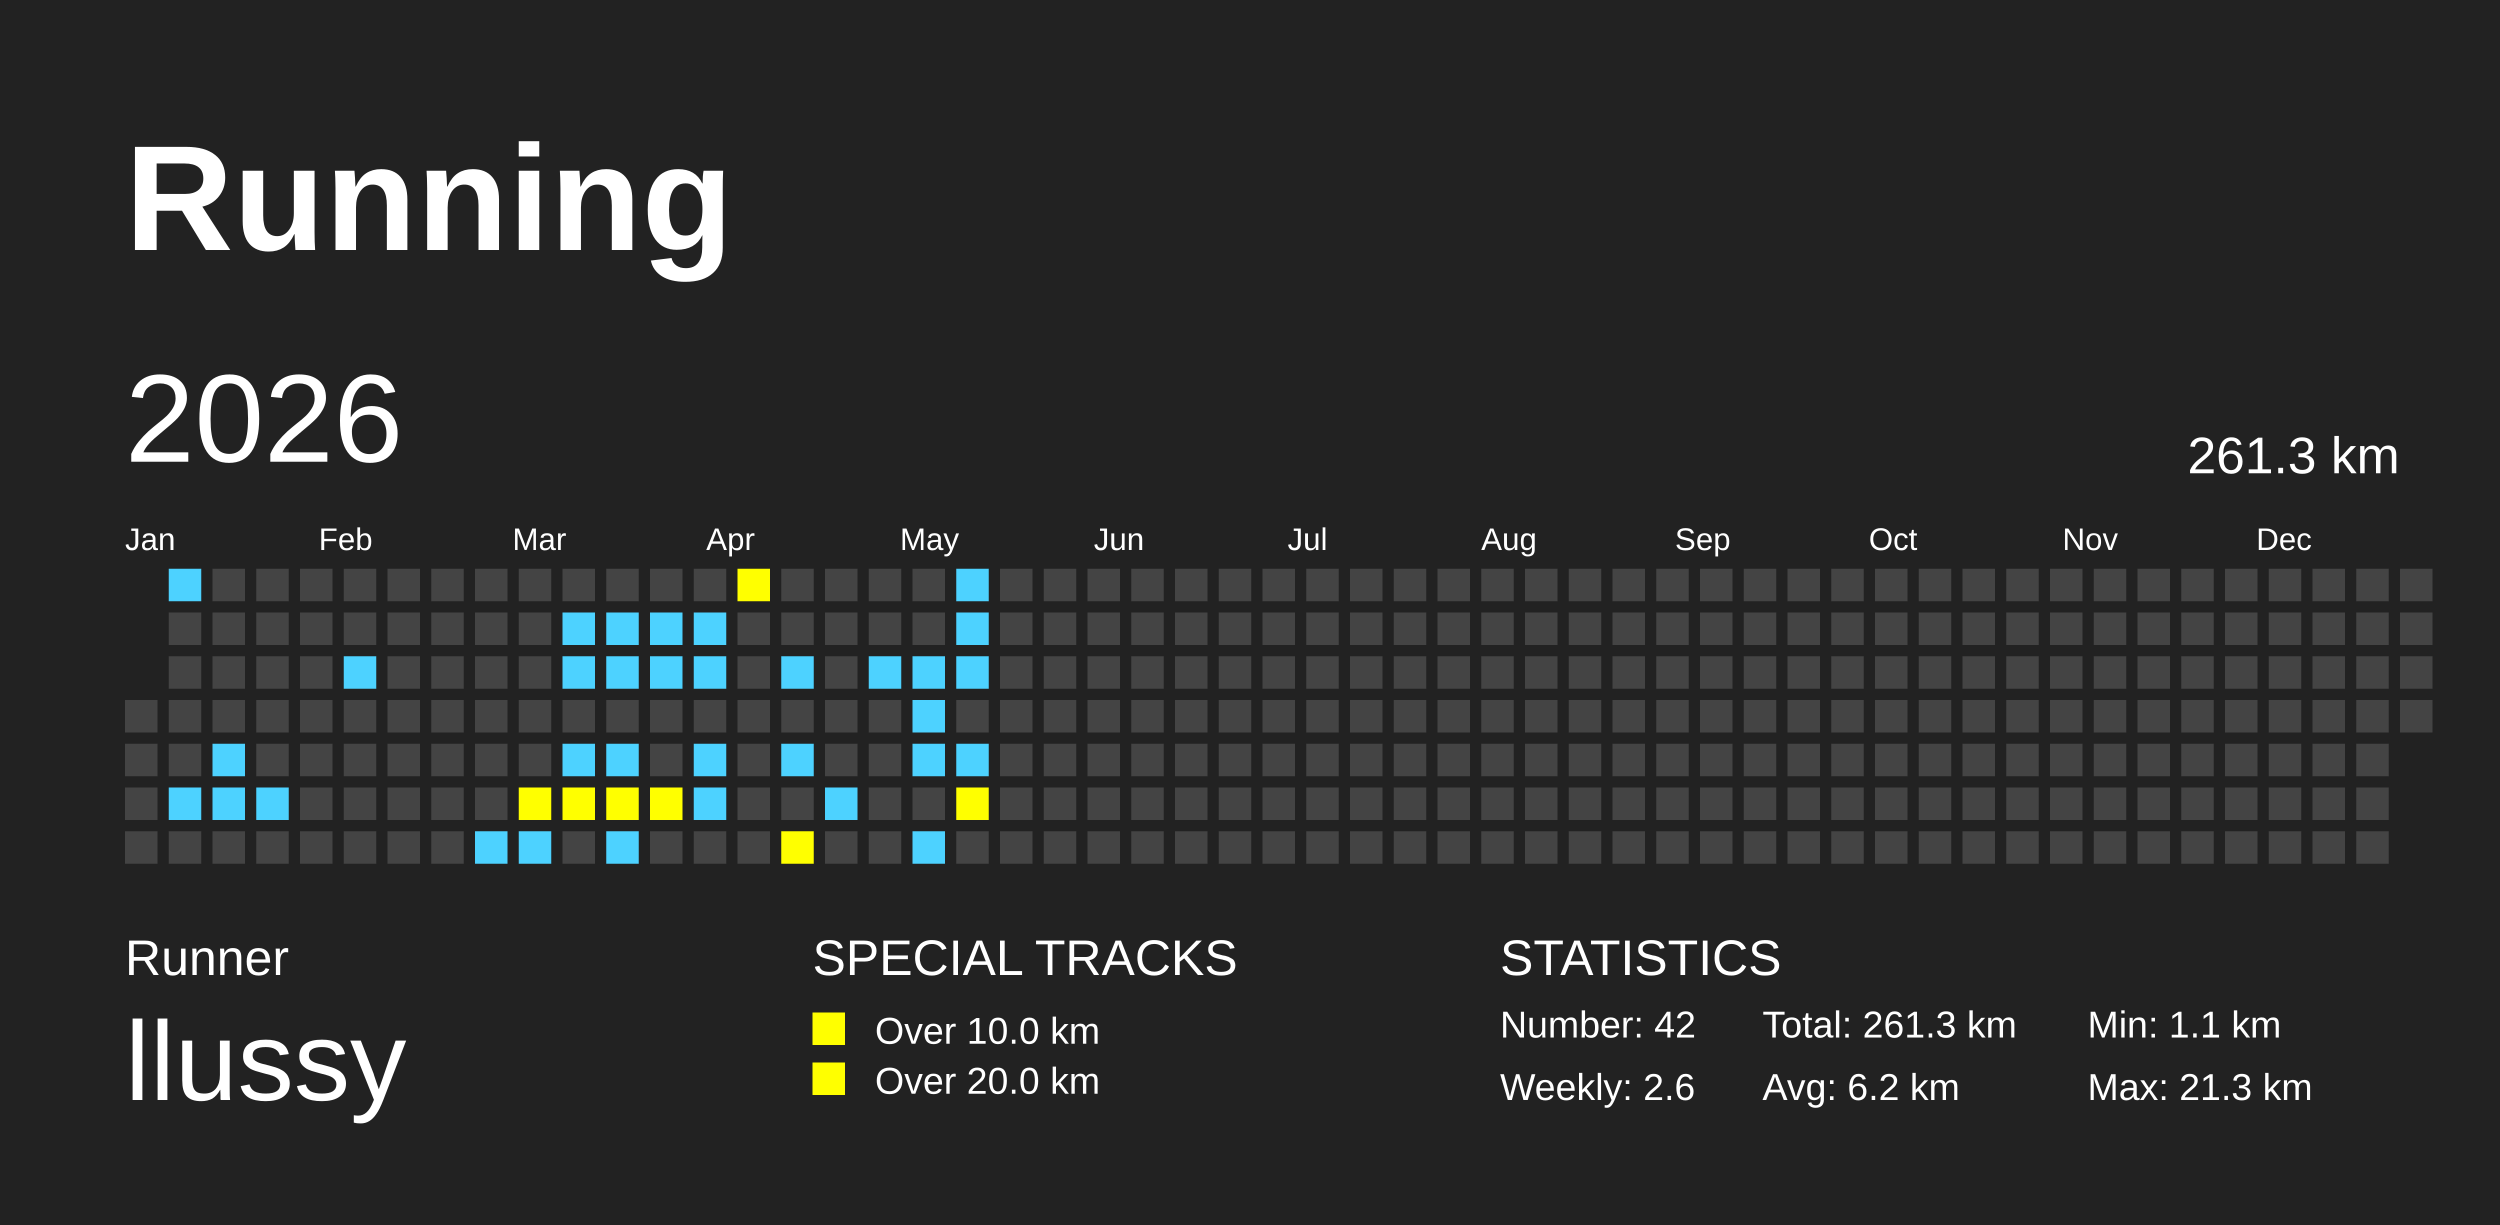
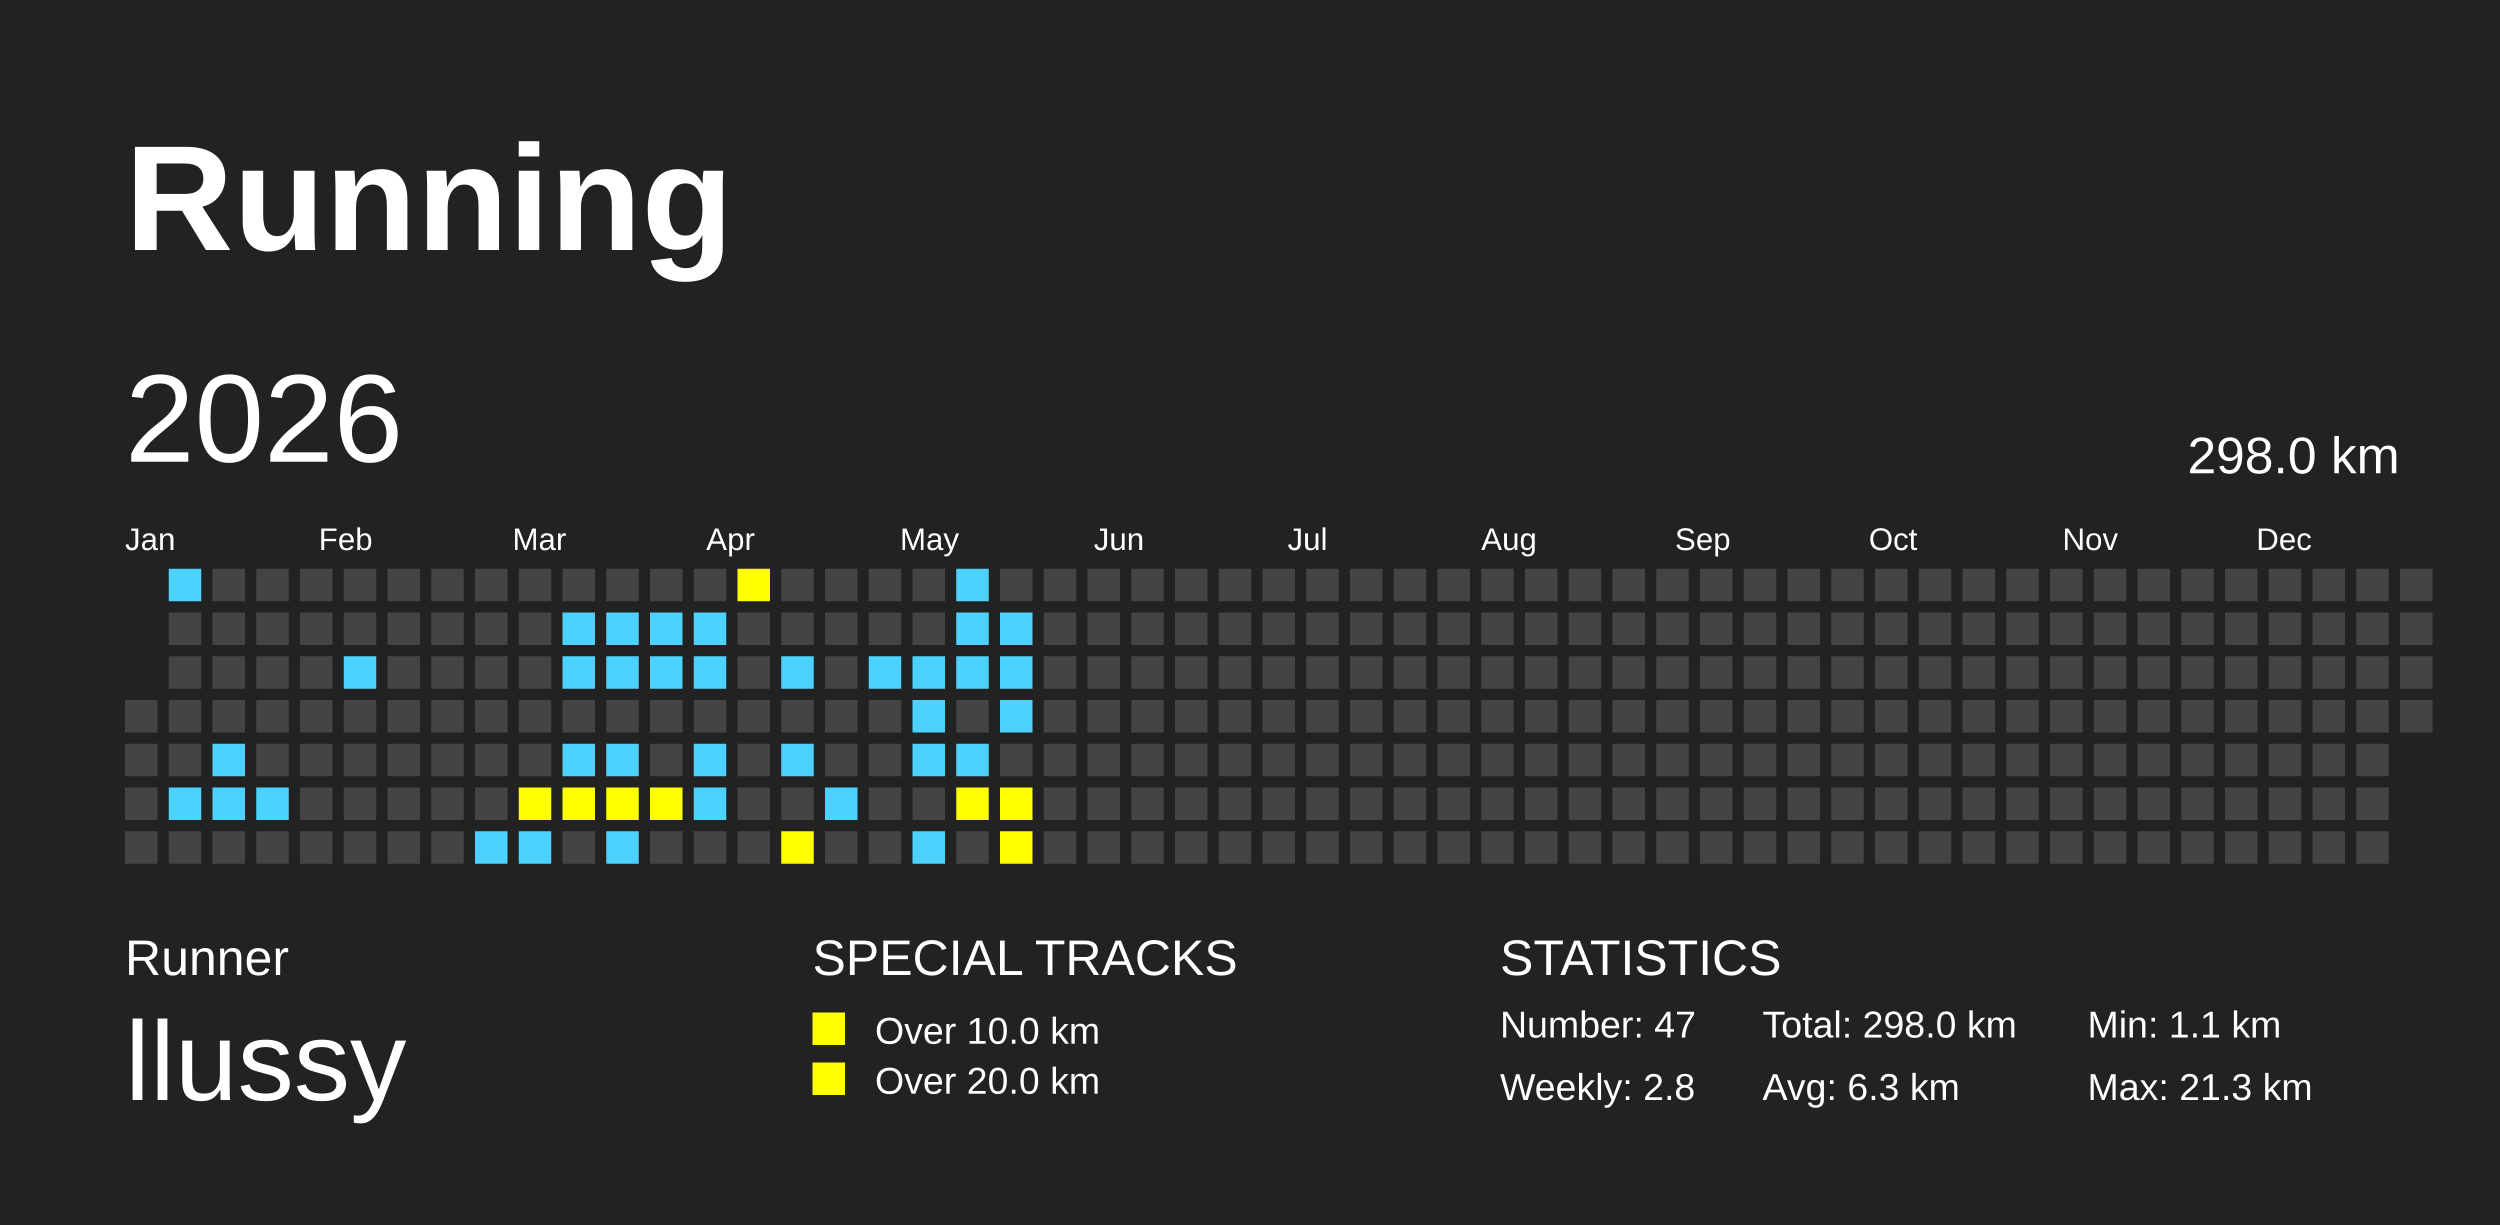
<svg xmlns="http://www.w3.org/2000/svg" baseProfile="full" height="98mm" version="1.1" viewBox="0,0,200,98" width="200mm">
  <defs>
    <pattern height="2" id="indoor-stripe" patternUnits="userSpaceOnUse" width="2">
      <line stroke="white" stroke-opacity="0.45" stroke-width="0.5" x1="0" x2="2" y1="2" y2="0" />
    </pattern>
  </defs>
  <rect fill="#222222" height="98" width="200" x="0" y="0" />
  <text fill="#FFFFFF" style="font-size:12px; font-family:Arial; font-weight:bold;" x="10" y="20">Running</text>
  <text fill="#FFFFFF" style="font-size:4px; font-family:Arial" x="10" y="78">Runner</text>
  <text fill="#FFFFFF" style="font-size:9px; font-family:Arial" x="10" y="88">llussy</text>
  <text fill="#FFFFFF" style="font-size:4px; font-family:Arial" x="65" y="78">SPECIAL TRACKS</text>
  <rect fill="#FFFF00" height="2.6" width="2.6" x="65" y="81" />
  <text fill="#FFFFFF" style="font-size:3px; font-family:Arial" x="70" y="83.5">Over 10.0 km</text>
  <rect fill="#FFFF00" height="2.6" width="2.6" x="65" y="85" />
  <text fill="#FFFFFF" style="font-size:3px; font-family:Arial" x="70" y="87.5">Over 20.0 km</text>
  <text fill="#FFFFFF" style="font-size:4px; font-family:Arial" x="120" y="78">STATISTICS</text>
-   <text fill="#FFFFFF" style="font-size:3px; font-family:Arial" x="120" y="83">Number: 42</text>
-   <text fill="#FFFFFF" style="font-size:3px; font-family:Arial" x="120" y="88">Weekly: 2.6</text>
-   <text fill="#FFFFFF" style="font-size:3px; font-family:Arial" x="141" y="83">Total: 261.3 km</text>
-   <text fill="#FFFFFF" style="font-size:3px; font-family:Arial" x="141" y="88">Avg: 6.2 km</text>
+   <text fill="#FFFFFF" style="font-size:3px; font-family:Arial" x="120" y="83">Number: 47</text>
+   <text fill="#FFFFFF" style="font-size:3px; font-family:Arial" x="120" y="88">Weekly: 2.8</text>
+   <text fill="#FFFFFF" style="font-size:3px; font-family:Arial" x="141" y="83">Total: 298.0 km</text>
+   <text fill="#FFFFFF" style="font-size:3px; font-family:Arial" x="141" y="88">Avg: 6.3 km</text>
  <text fill="#FFFFFF" style="font-size:3px; font-family:Arial" x="167" y="83">Min: 1.1 km</text>
  <text fill="#FFFFFF" style="font-size:3px; font-family:Arial" x="167" y="88">Max: 21.3 km</text>
  <text dominant-baseline="hanging" fill="#FFFFFF" style="font-size:10.0px; font-family:Arial;" x="10" y="30">2026</text>
-   <text dominant-baseline="hanging" fill="#FFFFFF" style="font-size:4.125px; font-family:Arial;" x="175" y="35">261.3 km</text>
+   <text dominant-baseline="hanging" fill="#FFFFFF" style="font-size:4.125px; font-family:Arial;" x="175" y="35">298.0 km</text>
  <text fill="#FFFFFF" style="font-size:2.5px; font-family:Arial" x="10.0" y="44">Jan</text>
  <text fill="#FFFFFF" style="font-size:2.5px; font-family:Arial" x="25.5" y="44">Feb</text>
  <text fill="#FFFFFF" style="font-size:2.5px; font-family:Arial" x="41.0" y="44">Mar</text>
  <text fill="#FFFFFF" style="font-size:2.5px; font-family:Arial" x="56.5" y="44">Apr</text>
  <text fill="#FFFFFF" style="font-size:2.5px; font-family:Arial" x="72.0" y="44">May</text>
  <text fill="#FFFFFF" style="font-size:2.5px; font-family:Arial" x="87.5" y="44">Jun</text>
  <text fill="#FFFFFF" style="font-size:2.5px; font-family:Arial" x="103.0" y="44">Jul</text>
  <text fill="#FFFFFF" style="font-size:2.5px; font-family:Arial" x="118.5" y="44">Aug</text>
  <text fill="#FFFFFF" style="font-size:2.5px; font-family:Arial" x="134.0" y="44">Sep</text>
  <text fill="#FFFFFF" style="font-size:2.5px; font-family:Arial" x="149.5" y="44">Oct</text>
  <text fill="#FFFFFF" style="font-size:2.5px; font-family:Arial" x="165.0" y="44">Nov</text>
  <text fill="#FFFFFF" style="font-size:2.5px; font-family:Arial" x="180.5" y="44">Dec</text>
  <rect fill="#444444" height="2.6" width="2.6" x="10.0" y="56.0" />
  <rect fill="#444444" height="2.6" width="2.6" x="10.0" y="59.5" />
  <rect fill="#444444" height="2.6" width="2.6" x="10.0" y="63.0" />
  <rect fill="#444444" height="2.6" width="2.6" x="10.0" y="66.5" />
  <rect fill="#4dd2ff" height="2.6" width="2.6" x="13.5" y="45.5" />
  <rect fill="#444444" height="2.6" width="2.6" x="13.5" y="49.0" />
  <rect fill="#444444" height="2.6" width="2.6" x="13.5" y="52.5" />
  <rect fill="#444444" height="2.6" width="2.6" x="13.5" y="56.0" />
  <rect fill="#444444" height="2.6" width="2.6" x="13.5" y="59.5" />
  <rect fill="#4dd2ff" height="2.6" width="2.6" x="13.5" y="63.0" />
  <rect fill="#444444" height="2.6" width="2.6" x="13.5" y="66.5" />
  <rect fill="#444444" height="2.6" width="2.6" x="17.0" y="45.5" />
  <rect fill="#444444" height="2.6" width="2.6" x="17.0" y="49.0" />
  <rect fill="#444444" height="2.6" width="2.6" x="17.0" y="52.5" />
  <rect fill="#444444" height="2.6" width="2.6" x="17.0" y="56.0" />
  <rect fill="#4dd2ff" height="2.6" width="2.6" x="17.0" y="59.5" />
  <rect fill="#4dd2ff" height="2.6" width="2.6" x="17.0" y="63.0" />
  <rect fill="#444444" height="2.6" width="2.6" x="17.0" y="66.5" />
  <rect fill="#444444" height="2.6" width="2.6" x="20.5" y="45.5" />
  <rect fill="#444444" height="2.6" width="2.6" x="20.5" y="49.0" />
  <rect fill="#444444" height="2.6" width="2.6" x="20.5" y="52.5" />
  <rect fill="#444444" height="2.6" width="2.6" x="20.5" y="56.0" />
  <rect fill="#444444" height="2.6" width="2.6" x="20.5" y="59.5" />
  <rect fill="#4dd2ff" height="2.6" width="2.6" x="20.5" y="63.0" />
  <rect fill="#444444" height="2.6" width="2.6" x="20.5" y="66.5" />
  <rect fill="#444444" height="2.6" width="2.6" x="24.0" y="45.5" />
  <rect fill="#444444" height="2.6" width="2.6" x="24.0" y="49.0" />
  <rect fill="#444444" height="2.6" width="2.6" x="24.0" y="52.5" />
  <rect fill="#444444" height="2.6" width="2.6" x="24.0" y="56.0" />
  <rect fill="#444444" height="2.6" width="2.6" x="24.0" y="59.5" />
  <rect fill="#444444" height="2.6" width="2.6" x="24.0" y="63.0" />
  <rect fill="#444444" height="2.6" width="2.6" x="24.0" y="66.5" />
  <rect fill="#444444" height="2.6" width="2.6" x="27.5" y="45.5" />
  <rect fill="#444444" height="2.6" width="2.6" x="27.5" y="49.0" />
  <rect fill="#4dd2ff" height="2.6" width="2.6" x="27.5" y="52.5" />
  <rect fill="#444444" height="2.6" width="2.6" x="27.5" y="56.0" />
  <rect fill="#444444" height="2.6" width="2.6" x="27.5" y="59.5" />
  <rect fill="#444444" height="2.6" width="2.6" x="27.5" y="63.0" />
  <rect fill="#444444" height="2.6" width="2.6" x="27.5" y="66.5" />
  <rect fill="#444444" height="2.6" width="2.6" x="31.0" y="45.5" />
  <rect fill="#444444" height="2.6" width="2.6" x="31.0" y="49.0" />
  <rect fill="#444444" height="2.6" width="2.6" x="31.0" y="52.5" />
  <rect fill="#444444" height="2.6" width="2.6" x="31.0" y="56.0" />
  <rect fill="#444444" height="2.6" width="2.6" x="31.0" y="59.5" />
  <rect fill="#444444" height="2.6" width="2.6" x="31.0" y="63.0" />
  <rect fill="#444444" height="2.6" width="2.6" x="31.0" y="66.5" />
  <rect fill="#444444" height="2.6" width="2.6" x="34.5" y="45.5" />
  <rect fill="#444444" height="2.6" width="2.6" x="34.5" y="49.0" />
  <rect fill="#444444" height="2.6" width="2.6" x="34.5" y="52.5" />
  <rect fill="#444444" height="2.6" width="2.6" x="34.5" y="56.0" />
  <rect fill="#444444" height="2.6" width="2.6" x="34.5" y="59.5" />
  <rect fill="#444444" height="2.6" width="2.6" x="34.5" y="63.0" />
  <rect fill="#444444" height="2.6" width="2.6" x="34.5" y="66.5" />
  <rect fill="#444444" height="2.6" width="2.6" x="38.0" y="45.5" />
  <rect fill="#444444" height="2.6" width="2.6" x="38.0" y="49.0" />
  <rect fill="#444444" height="2.6" width="2.6" x="38.0" y="52.5" />
  <rect fill="#444444" height="2.6" width="2.6" x="38.0" y="56.0" />
  <rect fill="#444444" height="2.6" width="2.6" x="38.0" y="59.5" />
  <rect fill="#444444" height="2.6" width="2.6" x="38.0" y="63.0" />
  <rect fill="#4dd2ff" height="2.6" width="2.6" x="38.0" y="66.5" />
  <rect fill="#444444" height="2.6" width="2.6" x="41.5" y="45.5" />
  <rect fill="#444444" height="2.6" width="2.6" x="41.5" y="49.0" />
  <rect fill="#444444" height="2.6" width="2.6" x="41.5" y="52.5" />
  <rect fill="#444444" height="2.6" width="2.6" x="41.5" y="56.0" />
  <rect fill="#444444" height="2.6" width="2.6" x="41.5" y="59.5" />
  <rect fill="#ffff00" height="2.6" width="2.6" x="41.5" y="63.0" />
  <rect fill="#4dd2ff" height="2.6" width="2.6" x="41.5" y="66.5" />
  <rect fill="#444444" height="2.6" width="2.6" x="45.0" y="45.5" />
  <rect fill="#4dd2ff" height="2.6" width="2.6" x="45.0" y="49.0" />
  <rect fill="#4dd2ff" height="2.6" width="2.6" x="45.0" y="52.5" />
  <rect fill="#444444" height="2.6" width="2.6" x="45.0" y="56.0" />
  <rect fill="#4dd2ff" height="2.6" width="2.6" x="45.0" y="59.5" />
  <rect fill="#ffff00" height="2.6" width="2.6" x="45.0" y="63.0" />
  <rect fill="#444444" height="2.6" width="2.6" x="45.0" y="66.5" />
  <rect fill="#444444" height="2.6" width="2.6" x="48.5" y="45.5" />
  <rect fill="#4dd2ff" height="2.6" width="2.6" x="48.5" y="49.0" />
  <rect fill="#4dd2ff" height="2.6" width="2.6" x="48.5" y="52.5" />
  <rect fill="#444444" height="2.6" width="2.6" x="48.5" y="56.0" />
  <rect fill="#4dd2ff" height="2.6" width="2.6" x="48.5" y="59.5" />
  <rect fill="#ffff00" height="2.6" width="2.6" x="48.5" y="63.0" />
  <rect fill="#4dd2ff" height="2.6" width="2.6" x="48.5" y="66.5" />
  <rect fill="#444444" height="2.6" width="2.6" x="52.0" y="45.5" />
  <rect fill="#4dd2ff" height="2.6" width="2.6" x="52.0" y="49.0" />
  <rect fill="#4dd2ff" height="2.6" width="2.6" x="52.0" y="52.5" />
  <rect fill="#444444" height="2.6" width="2.6" x="52.0" y="56.0" />
  <rect fill="#444444" height="2.6" width="2.6" x="52.0" y="59.5" />
  <rect fill="#FFFF00" height="2.6" width="2.6" x="52.0" y="63.0" />
  <rect fill="#444444" height="2.6" width="2.6" x="52.0" y="66.5" />
  <rect fill="#444444" height="2.6" width="2.6" x="55.5" y="45.5" />
  <rect fill="#4dd2ff" height="2.6" width="2.6" x="55.5" y="49.0" />
  <rect fill="#4dd2ff" height="2.6" width="2.6" x="55.5" y="52.5" />
  <rect fill="#444444" height="2.6" width="2.6" x="55.5" y="56.0" />
  <rect fill="#4dd2ff" height="2.6" width="2.6" x="55.5" y="59.5" />
  <rect fill="#4dd2ff" height="2.6" width="2.6" x="55.5" y="63.0" />
  <rect fill="#444444" height="2.6" width="2.6" x="55.5" y="66.5" />
  <rect fill="#ffff00" height="2.6" width="2.6" x="59.0" y="45.5" />
  <rect fill="#444444" height="2.6" width="2.6" x="59.0" y="49.0" />
  <rect fill="#444444" height="2.6" width="2.6" x="59.0" y="52.5" />
  <rect fill="#444444" height="2.6" width="2.6" x="59.0" y="56.0" />
  <rect fill="#444444" height="2.6" width="2.6" x="59.0" y="59.5" />
  <rect fill="#444444" height="2.6" width="2.6" x="59.0" y="63.0" />
  <rect fill="#444444" height="2.6" width="2.6" x="59.0" y="66.5" />
  <rect fill="#444444" height="2.6" width="2.6" x="62.5" y="45.5" />
  <rect fill="#444444" height="2.6" width="2.6" x="62.5" y="49.0" />
  <rect fill="#4dd2ff" height="2.6" width="2.6" x="62.5" y="52.5" />
  <rect fill="#444444" height="2.6" width="2.6" x="62.5" y="56.0" />
  <rect fill="#4dd2ff" height="2.6" width="2.6" x="62.5" y="59.5" />
  <rect fill="#444444" height="2.6" width="2.6" x="62.5" y="63.0" />
  <rect fill="#ffff00" height="2.6" width="2.6" x="62.5" y="66.5" />
  <rect fill="#444444" height="2.6" width="2.6" x="66.0" y="45.5" />
  <rect fill="#444444" height="2.6" width="2.6" x="66.0" y="49.0" />
  <rect fill="#444444" height="2.6" width="2.6" x="66.0" y="52.5" />
  <rect fill="#444444" height="2.6" width="2.6" x="66.0" y="56.0" />
  <rect fill="#444444" height="2.6" width="2.6" x="66.0" y="59.5" />
  <rect fill="#4dd2ff" height="2.6" width="2.6" x="66.0" y="63.0" />
  <rect fill="#444444" height="2.6" width="2.6" x="66.0" y="66.5" />
  <rect fill="#444444" height="2.6" width="2.6" x="69.5" y="45.5" />
  <rect fill="#444444" height="2.6" width="2.6" x="69.5" y="49.0" />
  <rect fill="#4dd2ff" height="2.6" width="2.6" x="69.5" y="52.5" />
  <rect fill="#444444" height="2.6" width="2.6" x="69.5" y="56.0" />
  <rect fill="#444444" height="2.6" width="2.6" x="69.5" y="59.5" />
  <rect fill="#444444" height="2.6" width="2.6" x="69.5" y="63.0" />
  <rect fill="#444444" height="2.6" width="2.6" x="69.5" y="66.5" />
  <rect fill="#444444" height="2.6" width="2.6" x="73.0" y="45.5" />
  <rect fill="#444444" height="2.6" width="2.6" x="73.0" y="49.0" />
  <rect fill="#4dd2ff" height="2.6" width="2.6" x="73.0" y="52.5" />
  <rect fill="#4dd2ff" height="2.6" width="2.6" x="73.0" y="56.0" />
  <rect fill="#4dd2ff" height="2.6" width="2.6" x="73.0" y="59.5" />
  <rect fill="#444444" height="2.6" width="2.6" x="73.0" y="63.0" />
  <rect fill="#4dd2ff" height="2.6" width="2.6" x="73.0" y="66.5" />
  <rect fill="#4dd2ff" height="2.6" width="2.6" x="76.5" y="45.5" />
  <rect fill="#4dd2ff" height="2.6" width="2.6" x="76.5" y="49.0" />
  <rect fill="#4dd2ff" height="2.6" width="2.6" x="76.5" y="52.5" />
  <rect fill="#444444" height="2.6" width="2.6" x="76.5" y="56.0" />
  <rect fill="#4dd2ff" height="2.6" width="2.6" x="76.5" y="59.5" />
  <rect fill="#ffff00" height="2.6" width="2.6" x="76.5" y="63.0" />
  <rect fill="#444444" height="2.6" width="2.6" x="76.5" y="66.5" />
  <rect fill="#444444" height="2.6" width="2.6" x="80.0" y="45.5" />
-   <rect fill="#444444" height="2.6" width="2.6" x="80.0" y="49.0" />
-   <rect fill="#444444" height="2.6" width="2.6" x="80.0" y="52.5" />
-   <rect fill="#444444" height="2.6" width="2.6" x="80.0" y="56.0" />
+   <rect fill="#4dd2ff" height="2.6" width="2.6" x="80.0" y="49.0" />
+   <rect fill="#4dd2ff" height="2.6" width="2.6" x="80.0" y="52.5" />
+   <rect fill="#4dd2ff" height="2.6" width="2.6" x="80.0" y="56.0" />
  <rect fill="#444444" height="2.6" width="2.6" x="80.0" y="59.5" />
-   <rect fill="#444444" height="2.6" width="2.6" x="80.0" y="63.0" />
-   <rect fill="#444444" height="2.6" width="2.6" x="80.0" y="66.5" />
+   <rect fill="#ffff00" height="2.6" width="2.6" x="80.0" y="63.0" />
+   <rect fill="#ffff00" height="2.6" width="2.6" x="80.0" y="66.5" />
  <rect fill="#444444" height="2.6" width="2.6" x="83.5" y="45.5" />
  <rect fill="#444444" height="2.6" width="2.6" x="83.5" y="49.0" />
  <rect fill="#444444" height="2.6" width="2.6" x="83.5" y="52.5" />
  <rect fill="#444444" height="2.6" width="2.6" x="83.5" y="56.0" />
  <rect fill="#444444" height="2.6" width="2.6" x="83.5" y="59.5" />
  <rect fill="#444444" height="2.6" width="2.6" x="83.5" y="63.0" />
  <rect fill="#444444" height="2.6" width="2.6" x="83.5" y="66.5" />
  <rect fill="#444444" height="2.6" width="2.6" x="87.0" y="45.5" />
  <rect fill="#444444" height="2.6" width="2.6" x="87.0" y="49.0" />
  <rect fill="#444444" height="2.6" width="2.6" x="87.0" y="52.5" />
  <rect fill="#444444" height="2.6" width="2.6" x="87.0" y="56.0" />
  <rect fill="#444444" height="2.6" width="2.6" x="87.0" y="59.5" />
  <rect fill="#444444" height="2.6" width="2.6" x="87.0" y="63.0" />
  <rect fill="#444444" height="2.6" width="2.6" x="87.0" y="66.5" />
  <rect fill="#444444" height="2.6" width="2.6" x="90.5" y="45.5" />
  <rect fill="#444444" height="2.6" width="2.6" x="90.5" y="49.0" />
  <rect fill="#444444" height="2.6" width="2.6" x="90.5" y="52.5" />
  <rect fill="#444444" height="2.6" width="2.6" x="90.5" y="56.0" />
  <rect fill="#444444" height="2.6" width="2.6" x="90.5" y="59.5" />
  <rect fill="#444444" height="2.6" width="2.6" x="90.5" y="63.0" />
  <rect fill="#444444" height="2.6" width="2.6" x="90.5" y="66.5" />
  <rect fill="#444444" height="2.6" width="2.6" x="94.0" y="45.5" />
  <rect fill="#444444" height="2.6" width="2.6" x="94.0" y="49.0" />
  <rect fill="#444444" height="2.6" width="2.6" x="94.0" y="52.5" />
  <rect fill="#444444" height="2.6" width="2.6" x="94.0" y="56.0" />
  <rect fill="#444444" height="2.6" width="2.6" x="94.0" y="59.5" />
  <rect fill="#444444" height="2.6" width="2.6" x="94.0" y="63.0" />
  <rect fill="#444444" height="2.6" width="2.6" x="94.0" y="66.5" />
  <rect fill="#444444" height="2.6" width="2.6" x="97.5" y="45.5" />
  <rect fill="#444444" height="2.6" width="2.6" x="97.5" y="49.0" />
  <rect fill="#444444" height="2.6" width="2.6" x="97.5" y="52.5" />
  <rect fill="#444444" height="2.6" width="2.6" x="97.5" y="56.0" />
  <rect fill="#444444" height="2.6" width="2.6" x="97.5" y="59.5" />
  <rect fill="#444444" height="2.6" width="2.6" x="97.5" y="63.0" />
  <rect fill="#444444" height="2.6" width="2.6" x="97.5" y="66.5" />
  <rect fill="#444444" height="2.6" width="2.6" x="101.0" y="45.5" />
  <rect fill="#444444" height="2.6" width="2.6" x="101.0" y="49.0" />
  <rect fill="#444444" height="2.6" width="2.6" x="101.0" y="52.5" />
  <rect fill="#444444" height="2.6" width="2.6" x="101.0" y="56.0" />
  <rect fill="#444444" height="2.6" width="2.6" x="101.0" y="59.5" />
  <rect fill="#444444" height="2.6" width="2.6" x="101.0" y="63.0" />
  <rect fill="#444444" height="2.6" width="2.6" x="101.0" y="66.5" />
  <rect fill="#444444" height="2.6" width="2.6" x="104.5" y="45.5" />
  <rect fill="#444444" height="2.6" width="2.6" x="104.5" y="49.0" />
  <rect fill="#444444" height="2.6" width="2.6" x="104.5" y="52.5" />
  <rect fill="#444444" height="2.6" width="2.6" x="104.5" y="56.0" />
  <rect fill="#444444" height="2.6" width="2.6" x="104.5" y="59.5" />
  <rect fill="#444444" height="2.6" width="2.6" x="104.5" y="63.0" />
  <rect fill="#444444" height="2.6" width="2.6" x="104.5" y="66.5" />
  <rect fill="#444444" height="2.6" width="2.6" x="108.0" y="45.5" />
  <rect fill="#444444" height="2.6" width="2.6" x="108.0" y="49.0" />
  <rect fill="#444444" height="2.6" width="2.6" x="108.0" y="52.5" />
  <rect fill="#444444" height="2.6" width="2.6" x="108.0" y="56.0" />
  <rect fill="#444444" height="2.6" width="2.6" x="108.0" y="59.5" />
  <rect fill="#444444" height="2.6" width="2.6" x="108.0" y="63.0" />
  <rect fill="#444444" height="2.6" width="2.6" x="108.0" y="66.5" />
  <rect fill="#444444" height="2.6" width="2.6" x="111.5" y="45.5" />
  <rect fill="#444444" height="2.6" width="2.6" x="111.5" y="49.0" />
  <rect fill="#444444" height="2.6" width="2.6" x="111.5" y="52.5" />
  <rect fill="#444444" height="2.6" width="2.6" x="111.5" y="56.0" />
  <rect fill="#444444" height="2.6" width="2.6" x="111.5" y="59.5" />
  <rect fill="#444444" height="2.6" width="2.6" x="111.5" y="63.0" />
  <rect fill="#444444" height="2.6" width="2.6" x="111.5" y="66.5" />
  <rect fill="#444444" height="2.6" width="2.6" x="115.0" y="45.5" />
  <rect fill="#444444" height="2.6" width="2.6" x="115.0" y="49.0" />
  <rect fill="#444444" height="2.6" width="2.6" x="115.0" y="52.5" />
  <rect fill="#444444" height="2.6" width="2.6" x="115.0" y="56.0" />
  <rect fill="#444444" height="2.6" width="2.6" x="115.0" y="59.5" />
  <rect fill="#444444" height="2.6" width="2.6" x="115.0" y="63.0" />
  <rect fill="#444444" height="2.6" width="2.6" x="115.0" y="66.5" />
  <rect fill="#444444" height="2.6" width="2.6" x="118.5" y="45.5" />
  <rect fill="#444444" height="2.6" width="2.6" x="118.5" y="49.0" />
  <rect fill="#444444" height="2.6" width="2.6" x="118.5" y="52.5" />
  <rect fill="#444444" height="2.6" width="2.6" x="118.5" y="56.0" />
  <rect fill="#444444" height="2.6" width="2.6" x="118.5" y="59.5" />
  <rect fill="#444444" height="2.6" width="2.6" x="118.5" y="63.0" />
  <rect fill="#444444" height="2.6" width="2.6" x="118.5" y="66.5" />
  <rect fill="#444444" height="2.6" width="2.6" x="122.0" y="45.5" />
  <rect fill="#444444" height="2.6" width="2.6" x="122.0" y="49.0" />
  <rect fill="#444444" height="2.6" width="2.6" x="122.0" y="52.5" />
  <rect fill="#444444" height="2.6" width="2.6" x="122.0" y="56.0" />
  <rect fill="#444444" height="2.6" width="2.6" x="122.0" y="59.5" />
  <rect fill="#444444" height="2.6" width="2.6" x="122.0" y="63.0" />
  <rect fill="#444444" height="2.6" width="2.6" x="122.0" y="66.5" />
  <rect fill="#444444" height="2.6" width="2.6" x="125.5" y="45.5" />
  <rect fill="#444444" height="2.6" width="2.6" x="125.5" y="49.0" />
  <rect fill="#444444" height="2.6" width="2.6" x="125.5" y="52.5" />
  <rect fill="#444444" height="2.6" width="2.6" x="125.5" y="56.0" />
  <rect fill="#444444" height="2.6" width="2.6" x="125.5" y="59.5" />
  <rect fill="#444444" height="2.6" width="2.6" x="125.5" y="63.0" />
  <rect fill="#444444" height="2.6" width="2.6" x="125.5" y="66.5" />
  <rect fill="#444444" height="2.6" width="2.6" x="129.0" y="45.5" />
  <rect fill="#444444" height="2.6" width="2.6" x="129.0" y="49.0" />
  <rect fill="#444444" height="2.6" width="2.6" x="129.0" y="52.5" />
  <rect fill="#444444" height="2.6" width="2.6" x="129.0" y="56.0" />
  <rect fill="#444444" height="2.6" width="2.6" x="129.0" y="59.5" />
  <rect fill="#444444" height="2.6" width="2.6" x="129.0" y="63.0" />
  <rect fill="#444444" height="2.6" width="2.6" x="129.0" y="66.5" />
  <rect fill="#444444" height="2.6" width="2.6" x="132.5" y="45.5" />
  <rect fill="#444444" height="2.6" width="2.6" x="132.5" y="49.0" />
  <rect fill="#444444" height="2.6" width="2.6" x="132.5" y="52.5" />
  <rect fill="#444444" height="2.6" width="2.6" x="132.5" y="56.0" />
  <rect fill="#444444" height="2.6" width="2.6" x="132.5" y="59.5" />
  <rect fill="#444444" height="2.6" width="2.6" x="132.5" y="63.0" />
  <rect fill="#444444" height="2.6" width="2.6" x="132.5" y="66.5" />
  <rect fill="#444444" height="2.6" width="2.6" x="136.0" y="45.5" />
  <rect fill="#444444" height="2.6" width="2.6" x="136.0" y="49.0" />
  <rect fill="#444444" height="2.6" width="2.6" x="136.0" y="52.5" />
  <rect fill="#444444" height="2.6" width="2.6" x="136.0" y="56.0" />
  <rect fill="#444444" height="2.6" width="2.6" x="136.0" y="59.5" />
  <rect fill="#444444" height="2.6" width="2.6" x="136.0" y="63.0" />
  <rect fill="#444444" height="2.6" width="2.6" x="136.0" y="66.5" />
  <rect fill="#444444" height="2.6" width="2.6" x="139.5" y="45.5" />
  <rect fill="#444444" height="2.6" width="2.6" x="139.5" y="49.0" />
  <rect fill="#444444" height="2.6" width="2.6" x="139.5" y="52.5" />
  <rect fill="#444444" height="2.6" width="2.6" x="139.5" y="56.0" />
  <rect fill="#444444" height="2.6" width="2.6" x="139.5" y="59.5" />
  <rect fill="#444444" height="2.6" width="2.6" x="139.5" y="63.0" />
  <rect fill="#444444" height="2.6" width="2.6" x="139.5" y="66.5" />
  <rect fill="#444444" height="2.6" width="2.6" x="143.0" y="45.5" />
  <rect fill="#444444" height="2.6" width="2.6" x="143.0" y="49.0" />
  <rect fill="#444444" height="2.6" width="2.6" x="143.0" y="52.5" />
  <rect fill="#444444" height="2.6" width="2.6" x="143.0" y="56.0" />
  <rect fill="#444444" height="2.6" width="2.6" x="143.0" y="59.5" />
  <rect fill="#444444" height="2.6" width="2.6" x="143.0" y="63.0" />
  <rect fill="#444444" height="2.6" width="2.6" x="143.0" y="66.5" />
  <rect fill="#444444" height="2.6" width="2.6" x="146.5" y="45.5" />
  <rect fill="#444444" height="2.6" width="2.6" x="146.5" y="49.0" />
  <rect fill="#444444" height="2.6" width="2.6" x="146.5" y="52.5" />
  <rect fill="#444444" height="2.6" width="2.6" x="146.5" y="56.0" />
  <rect fill="#444444" height="2.6" width="2.6" x="146.5" y="59.5" />
  <rect fill="#444444" height="2.6" width="2.6" x="146.5" y="63.0" />
  <rect fill="#444444" height="2.6" width="2.6" x="146.5" y="66.5" />
  <rect fill="#444444" height="2.6" width="2.6" x="150.0" y="45.5" />
  <rect fill="#444444" height="2.6" width="2.6" x="150.0" y="49.0" />
  <rect fill="#444444" height="2.6" width="2.6" x="150.0" y="52.5" />
  <rect fill="#444444" height="2.6" width="2.6" x="150.0" y="56.0" />
  <rect fill="#444444" height="2.6" width="2.6" x="150.0" y="59.5" />
  <rect fill="#444444" height="2.6" width="2.6" x="150.0" y="63.0" />
  <rect fill="#444444" height="2.6" width="2.6" x="150.0" y="66.5" />
  <rect fill="#444444" height="2.6" width="2.6" x="153.5" y="45.5" />
  <rect fill="#444444" height="2.6" width="2.6" x="153.5" y="49.0" />
  <rect fill="#444444" height="2.6" width="2.6" x="153.5" y="52.5" />
  <rect fill="#444444" height="2.6" width="2.6" x="153.5" y="56.0" />
  <rect fill="#444444" height="2.6" width="2.6" x="153.5" y="59.5" />
  <rect fill="#444444" height="2.6" width="2.6" x="153.5" y="63.0" />
  <rect fill="#444444" height="2.6" width="2.6" x="153.5" y="66.5" />
  <rect fill="#444444" height="2.6" width="2.6" x="157.0" y="45.5" />
  <rect fill="#444444" height="2.6" width="2.6" x="157.0" y="49.0" />
  <rect fill="#444444" height="2.6" width="2.6" x="157.0" y="52.5" />
  <rect fill="#444444" height="2.6" width="2.6" x="157.0" y="56.0" />
  <rect fill="#444444" height="2.6" width="2.6" x="157.0" y="59.5" />
  <rect fill="#444444" height="2.6" width="2.6" x="157.0" y="63.0" />
  <rect fill="#444444" height="2.6" width="2.6" x="157.0" y="66.5" />
  <rect fill="#444444" height="2.6" width="2.6" x="160.5" y="45.5" />
  <rect fill="#444444" height="2.6" width="2.6" x="160.5" y="49.0" />
  <rect fill="#444444" height="2.6" width="2.6" x="160.5" y="52.5" />
  <rect fill="#444444" height="2.6" width="2.6" x="160.5" y="56.0" />
  <rect fill="#444444" height="2.6" width="2.6" x="160.5" y="59.5" />
  <rect fill="#444444" height="2.6" width="2.6" x="160.5" y="63.0" />
  <rect fill="#444444" height="2.6" width="2.6" x="160.5" y="66.5" />
  <rect fill="#444444" height="2.6" width="2.6" x="164.0" y="45.5" />
  <rect fill="#444444" height="2.6" width="2.6" x="164.0" y="49.0" />
  <rect fill="#444444" height="2.6" width="2.6" x="164.0" y="52.5" />
  <rect fill="#444444" height="2.6" width="2.6" x="164.0" y="56.0" />
  <rect fill="#444444" height="2.6" width="2.6" x="164.0" y="59.5" />
  <rect fill="#444444" height="2.6" width="2.6" x="164.0" y="63.0" />
  <rect fill="#444444" height="2.6" width="2.6" x="164.0" y="66.5" />
  <rect fill="#444444" height="2.6" width="2.6" x="167.5" y="45.5" />
  <rect fill="#444444" height="2.6" width="2.6" x="167.5" y="49.0" />
  <rect fill="#444444" height="2.6" width="2.6" x="167.5" y="52.5" />
  <rect fill="#444444" height="2.6" width="2.6" x="167.5" y="56.0" />
  <rect fill="#444444" height="2.6" width="2.6" x="167.5" y="59.5" />
  <rect fill="#444444" height="2.6" width="2.6" x="167.5" y="63.0" />
  <rect fill="#444444" height="2.6" width="2.6" x="167.5" y="66.5" />
  <rect fill="#444444" height="2.6" width="2.6" x="171.0" y="45.5" />
  <rect fill="#444444" height="2.6" width="2.6" x="171.0" y="49.0" />
  <rect fill="#444444" height="2.6" width="2.6" x="171.0" y="52.5" />
  <rect fill="#444444" height="2.6" width="2.6" x="171.0" y="56.0" />
  <rect fill="#444444" height="2.6" width="2.6" x="171.0" y="59.5" />
  <rect fill="#444444" height="2.6" width="2.6" x="171.0" y="63.0" />
  <rect fill="#444444" height="2.6" width="2.6" x="171.0" y="66.5" />
  <rect fill="#444444" height="2.6" width="2.6" x="174.5" y="45.5" />
  <rect fill="#444444" height="2.6" width="2.6" x="174.5" y="49.0" />
  <rect fill="#444444" height="2.6" width="2.6" x="174.5" y="52.5" />
  <rect fill="#444444" height="2.6" width="2.6" x="174.5" y="56.0" />
  <rect fill="#444444" height="2.6" width="2.6" x="174.5" y="59.5" />
  <rect fill="#444444" height="2.6" width="2.6" x="174.5" y="63.0" />
  <rect fill="#444444" height="2.6" width="2.6" x="174.5" y="66.5" />
  <rect fill="#444444" height="2.6" width="2.6" x="178.0" y="45.5" />
  <rect fill="#444444" height="2.6" width="2.6" x="178.0" y="49.0" />
  <rect fill="#444444" height="2.6" width="2.6" x="178.0" y="52.5" />
  <rect fill="#444444" height="2.6" width="2.6" x="178.0" y="56.0" />
  <rect fill="#444444" height="2.6" width="2.6" x="178.0" y="59.5" />
  <rect fill="#444444" height="2.6" width="2.6" x="178.0" y="63.0" />
  <rect fill="#444444" height="2.6" width="2.6" x="178.0" y="66.5" />
  <rect fill="#444444" height="2.6" width="2.6" x="181.5" y="45.5" />
  <rect fill="#444444" height="2.6" width="2.6" x="181.5" y="49.0" />
  <rect fill="#444444" height="2.6" width="2.6" x="181.5" y="52.5" />
  <rect fill="#444444" height="2.6" width="2.6" x="181.5" y="56.0" />
  <rect fill="#444444" height="2.6" width="2.6" x="181.5" y="59.5" />
  <rect fill="#444444" height="2.6" width="2.6" x="181.5" y="63.0" />
  <rect fill="#444444" height="2.6" width="2.6" x="181.5" y="66.5" />
  <rect fill="#444444" height="2.6" width="2.6" x="185.0" y="45.5" />
  <rect fill="#444444" height="2.6" width="2.6" x="185.0" y="49.0" />
  <rect fill="#444444" height="2.6" width="2.6" x="185.0" y="52.5" />
  <rect fill="#444444" height="2.6" width="2.6" x="185.0" y="56.0" />
  <rect fill="#444444" height="2.6" width="2.6" x="185.0" y="59.5" />
  <rect fill="#444444" height="2.6" width="2.6" x="185.0" y="63.0" />
  <rect fill="#444444" height="2.6" width="2.6" x="185.0" y="66.5" />
  <rect fill="#444444" height="2.6" width="2.6" x="188.5" y="45.5" />
  <rect fill="#444444" height="2.6" width="2.6" x="188.5" y="49.0" />
  <rect fill="#444444" height="2.6" width="2.6" x="188.5" y="52.5" />
  <rect fill="#444444" height="2.6" width="2.6" x="188.5" y="56.0" />
  <rect fill="#444444" height="2.6" width="2.6" x="188.5" y="59.5" />
  <rect fill="#444444" height="2.6" width="2.6" x="188.5" y="63.0" />
  <rect fill="#444444" height="2.6" width="2.6" x="188.5" y="66.5" />
  <rect fill="#444444" height="2.6" width="2.6" x="192.0" y="45.5" />
  <rect fill="#444444" height="2.6" width="2.6" x="192.0" y="49.0" />
  <rect fill="#444444" height="2.6" width="2.6" x="192.0" y="52.5" />
  <rect fill="#444444" height="2.6" width="2.6" x="192.0" y="56.0" />
</svg>
